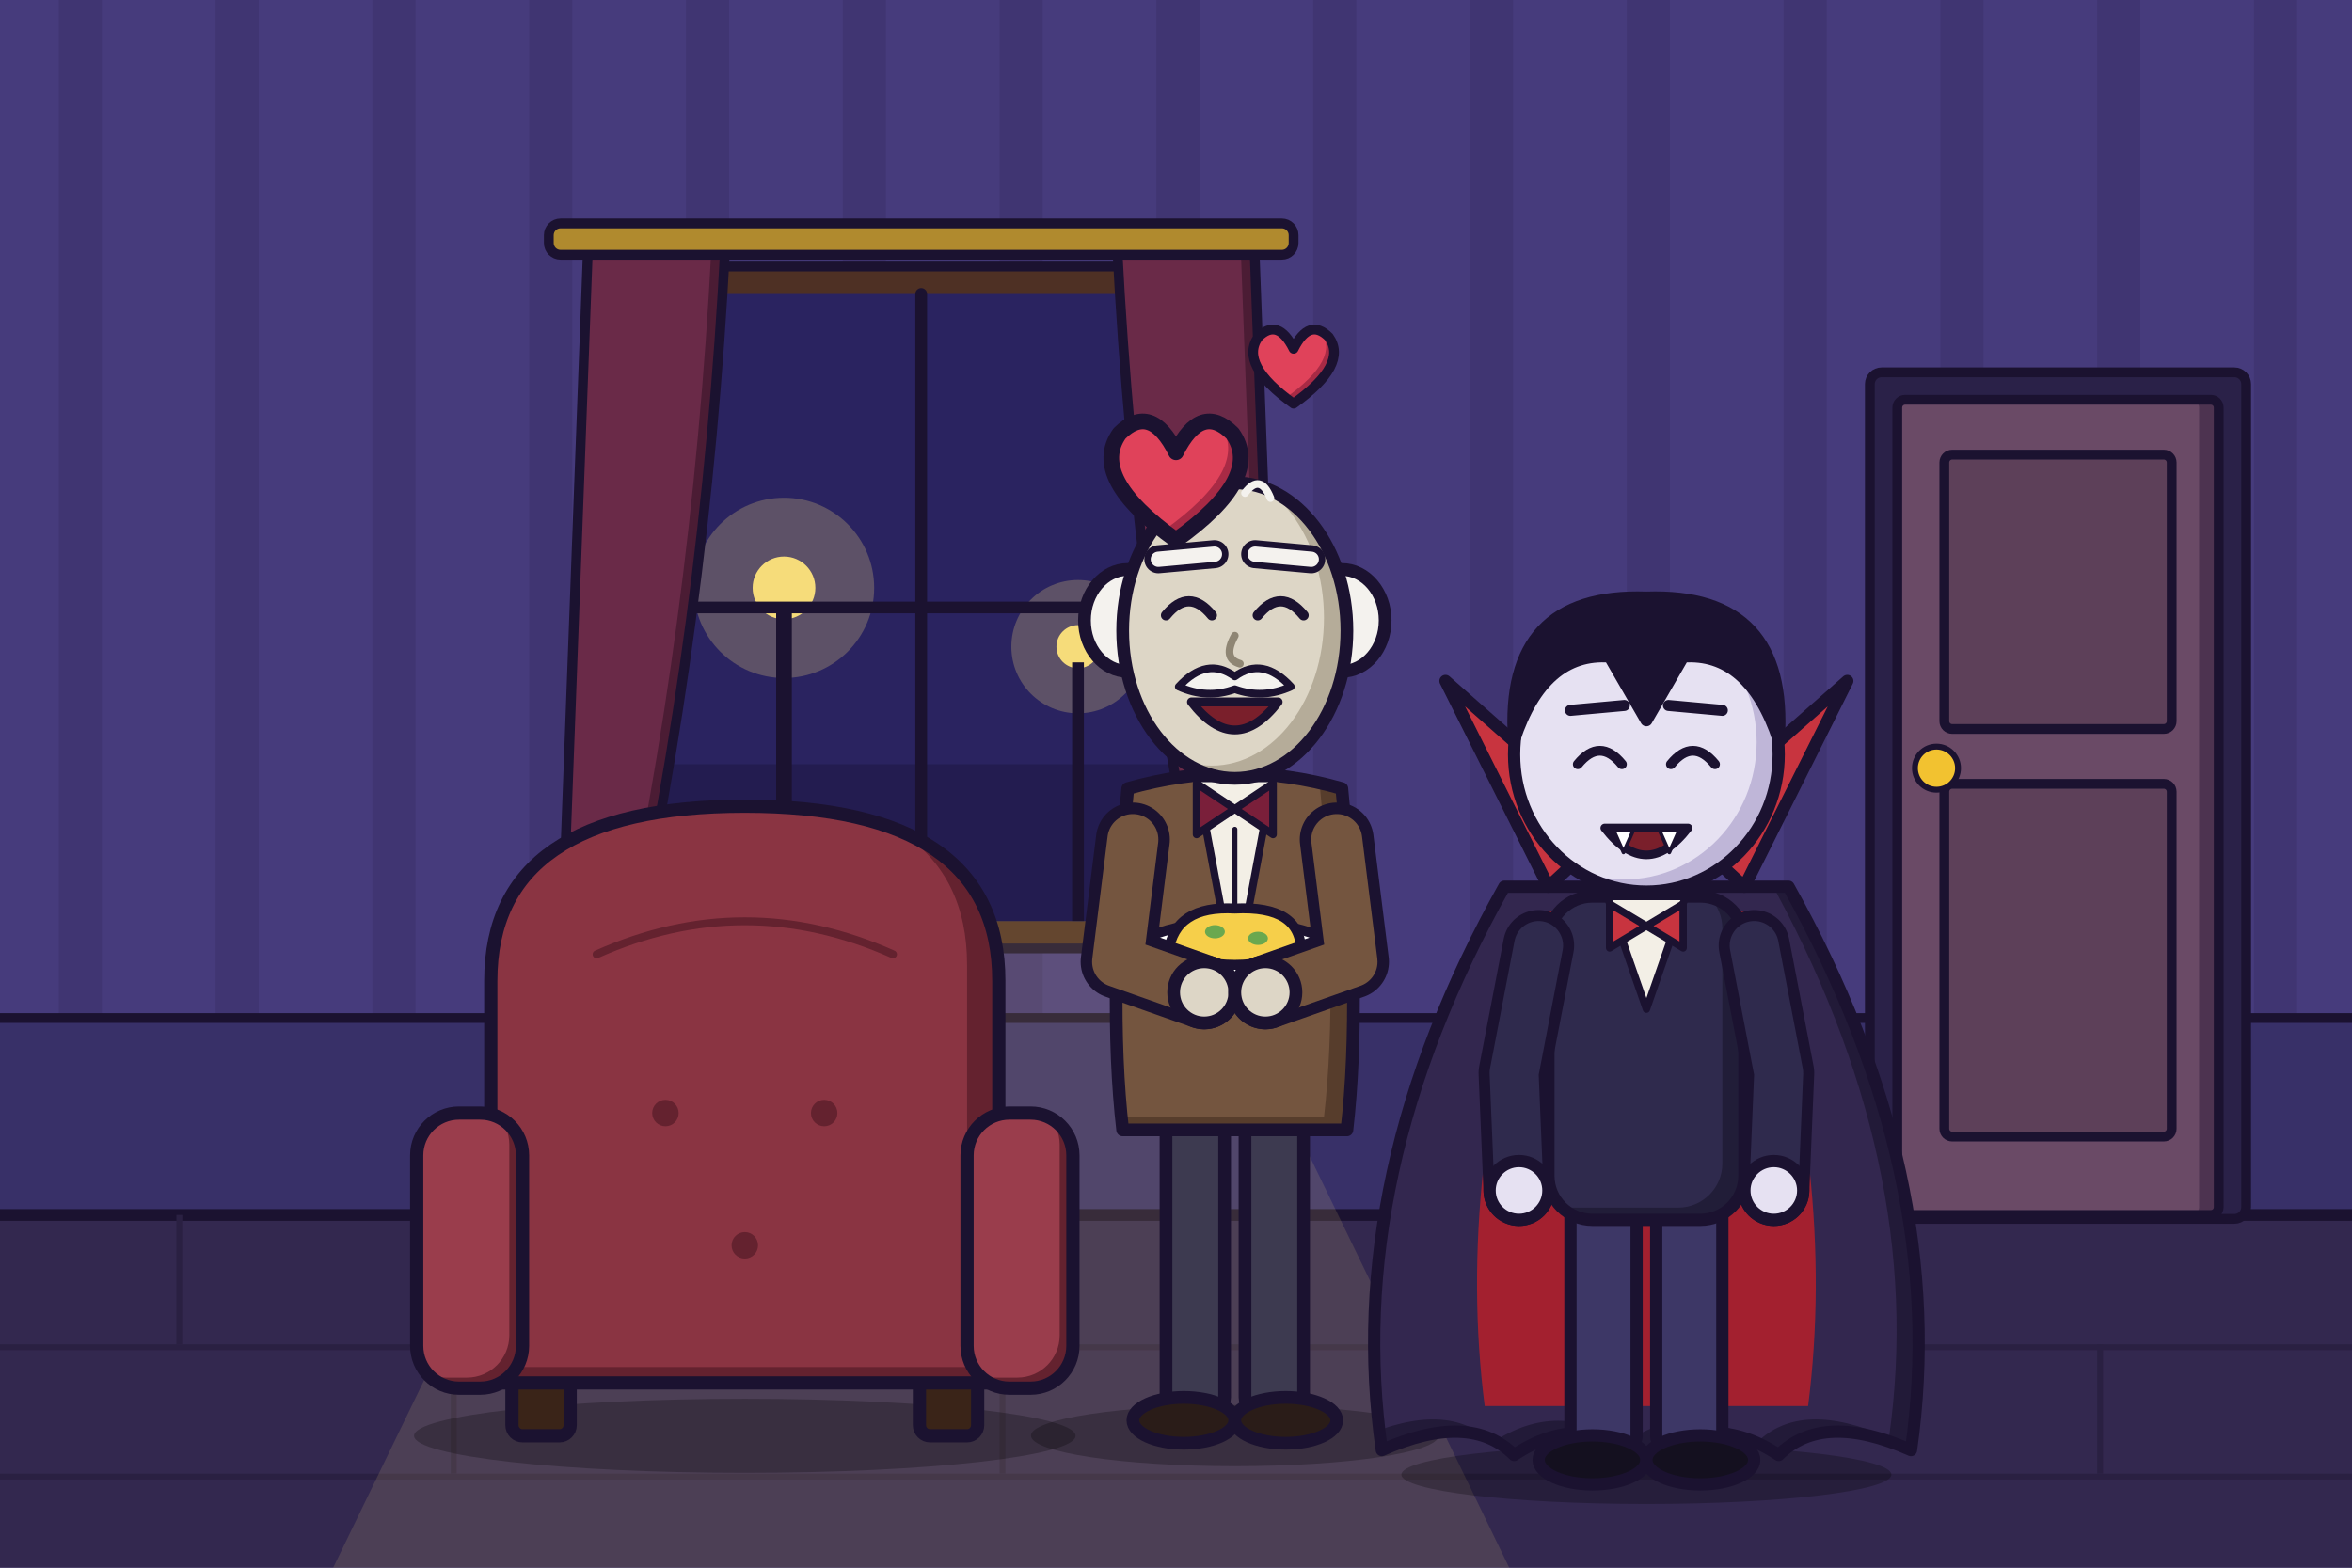
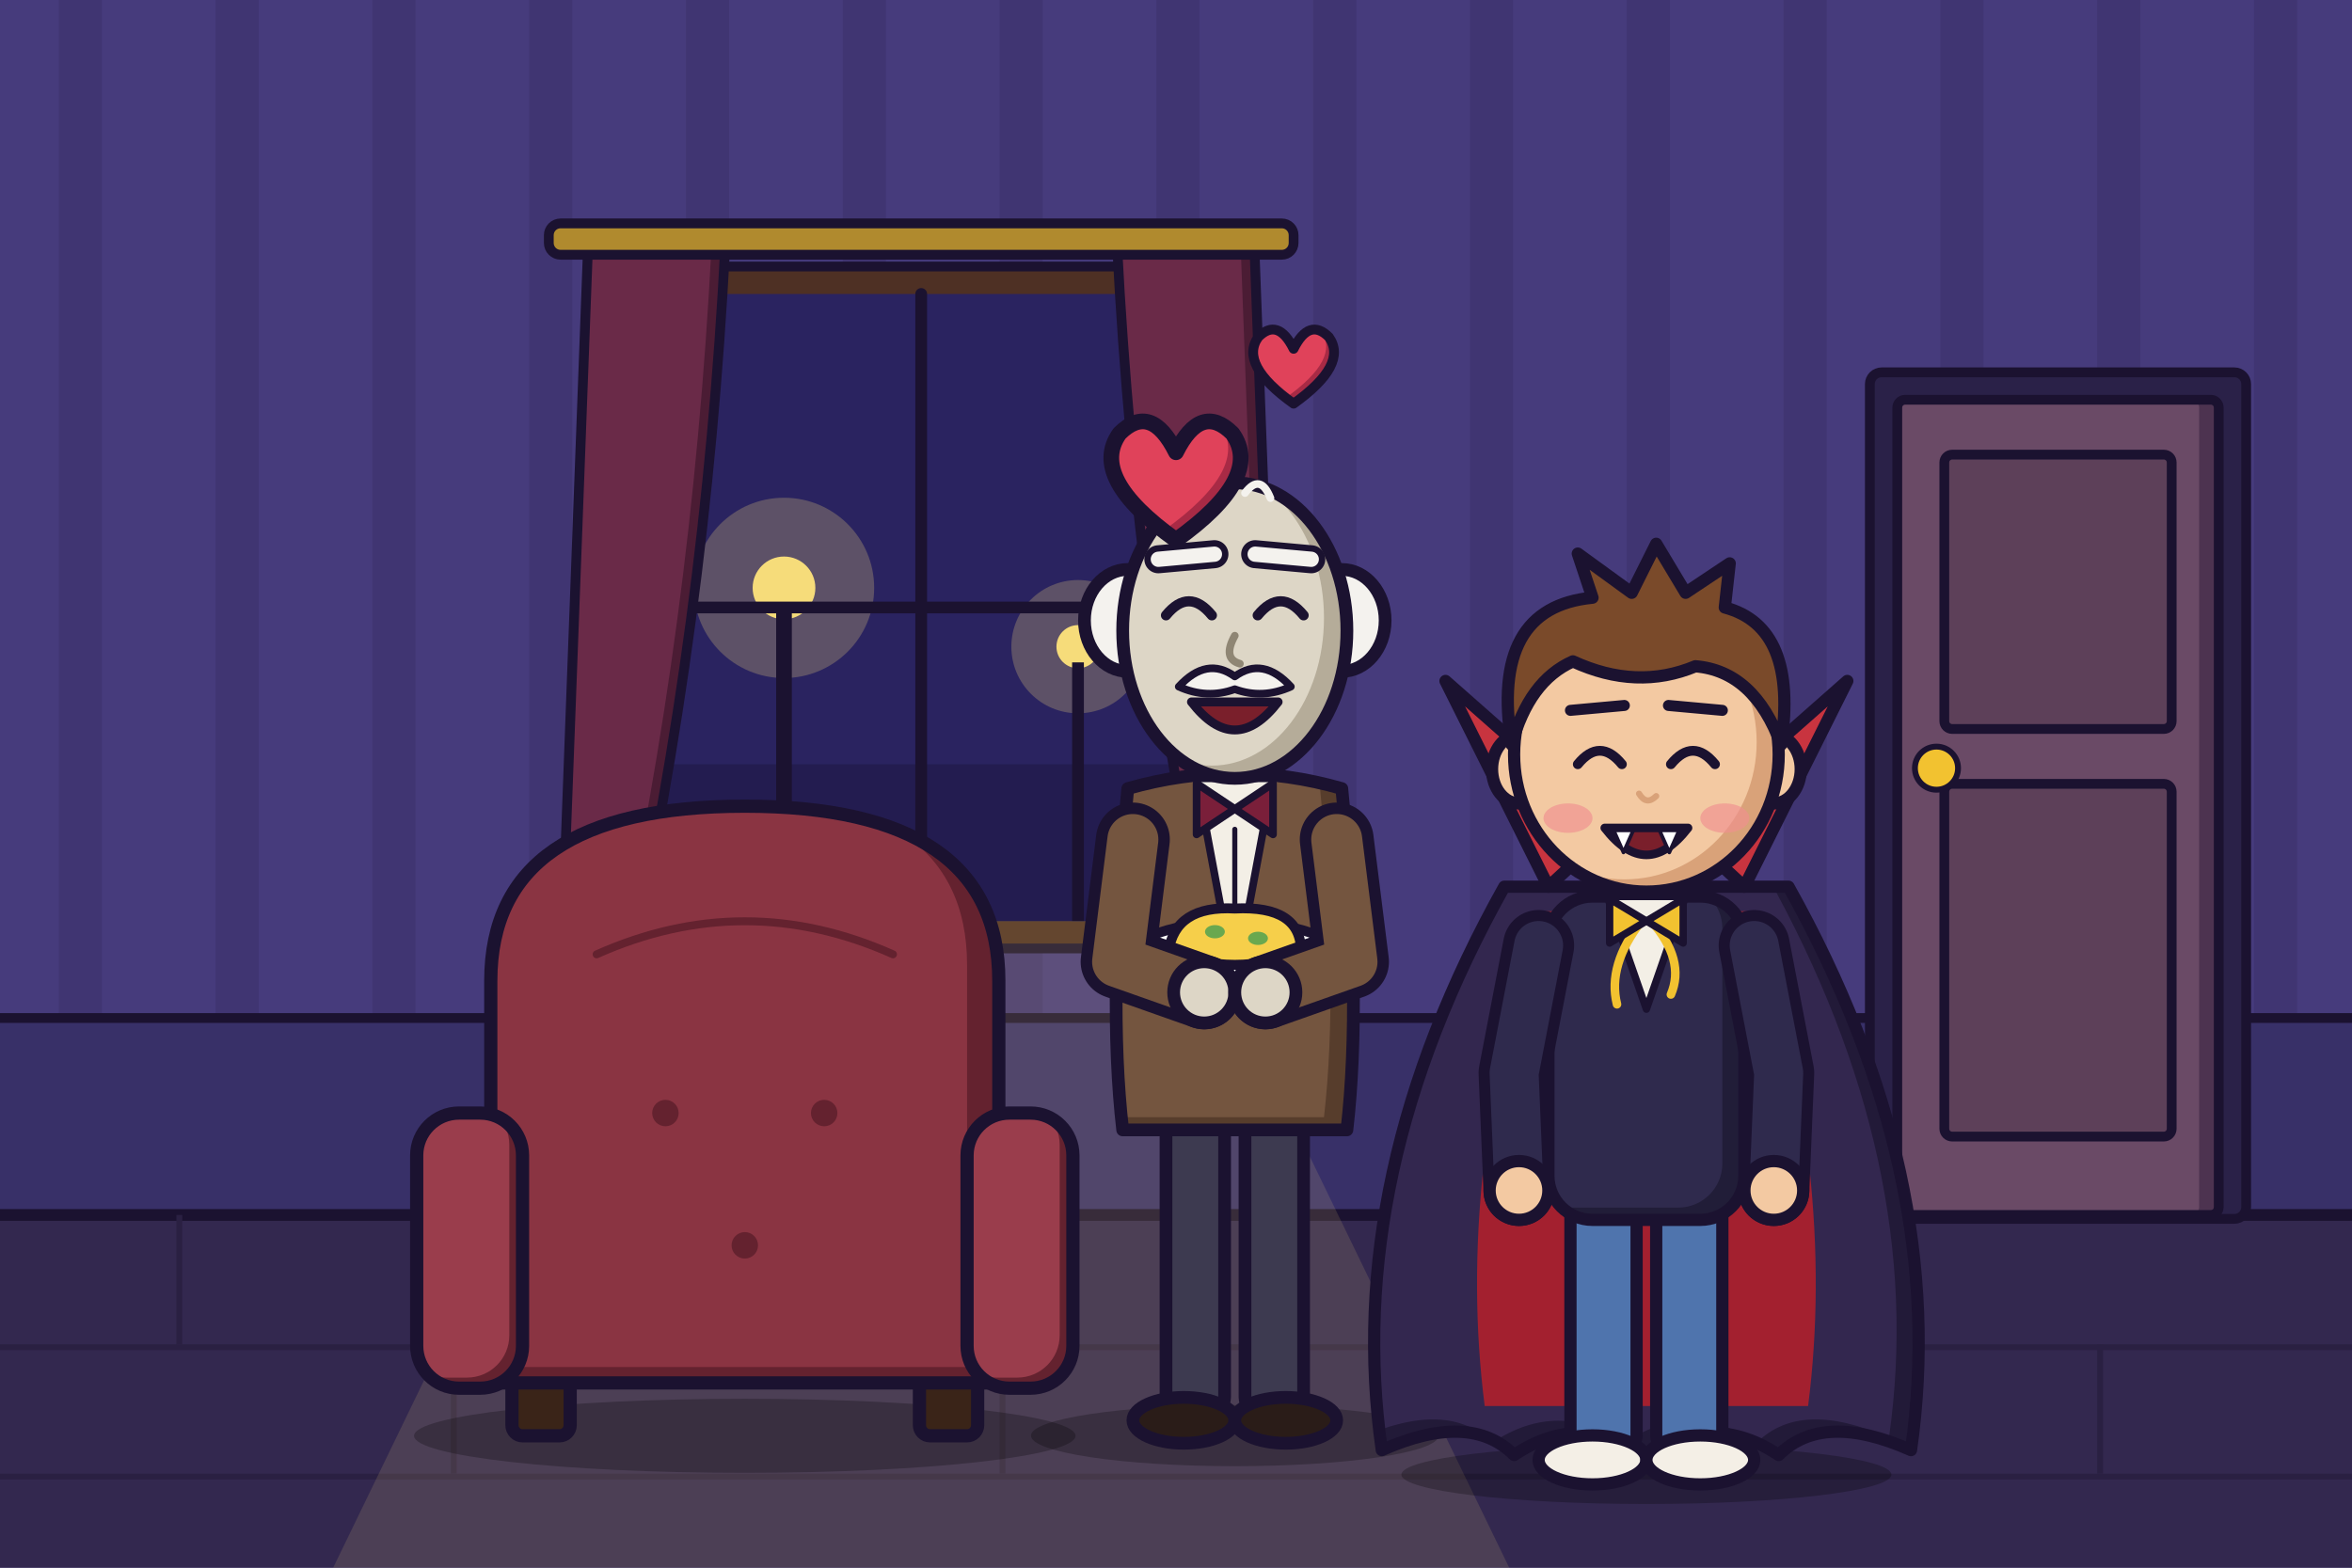
<svg xmlns="http://www.w3.org/2000/svg" viewBox="0 0 1200 800" width="1200" height="800">
  <rect width="1200" height="800" fill="#463b7c" />
  <rect x="30" y="0" width="22" height="600" fill="#403572" />
  <rect x="110" y="0" width="22" height="600" fill="#403572" />
  <rect x="190" y="0" width="22" height="600" fill="#403572" />
  <rect x="270" y="0" width="22" height="600" fill="#403572" />
  <rect x="350" y="0" width="22" height="600" fill="#403572" />
  <rect x="430" y="0" width="22" height="600" fill="#403572" />
  <rect x="510" y="0" width="22" height="600" fill="#403572" />
  <rect x="590" y="0" width="22" height="600" fill="#403572" />
  <rect x="670" y="0" width="22" height="600" fill="#403572" />
  <rect x="750" y="0" width="22" height="600" fill="#403572" />
  <rect x="830" y="0" width="22" height="600" fill="#403572" />
  <rect x="910" y="0" width="22" height="600" fill="#403572" />
  <rect x="990" y="0" width="22" height="600" fill="#403572" />
  <rect x="1070" y="0" width="22" height="600" fill="#403572" />
  <rect x="1150" y="0" width="22" height="600" fill="#403572" />
  <rect y="520" width="1200" height="100" fill="#383068" />
  <rect y="517" width="1200" height="5" fill="#1b1230" />
  <rect y="620" width="1200" height="180" fill="#33284f" />
  <rect y="617" width="1200" height="6" fill="#1b1230" />
  <rect y="686" width="1200" height="3" fill="#2a2042" />
  <rect x="90" y="620" width="3" height="66" fill="#2a2042" />
  <rect x="370" y="620" width="3" height="66" fill="#2a2042" />
  <rect x="650" y="620" width="3" height="66" fill="#2a2042" />
  <rect x="930" y="620" width="3" height="66" fill="#2a2042" />
  <rect y="752" width="1200" height="3" fill="#2a2042" />
  <rect x="230" y="686" width="3" height="66" fill="#2a2042" />
  <rect x="510" y="686" width="3" height="66" fill="#2a2042" />
  <rect x="790" y="686" width="3" height="66" fill="#2a2042" />
  <rect x="1070" y="686" width="3" height="66" fill="#2a2042" />
  <rect x="316" y="136" width="308" height="348" rx="6" fill="#4e3024" stroke="#1b1230" stroke-width="5" stroke-linejoin="round" stroke-linecap="round" />
  <clipPath id="c0">
    <rect x="330" y="150" width="280" height="320" rx="0" />
  </clipPath>
  <g clip-path="url(#c0)">
    <rect x="330" y="150" width="280" height="320" fill="#2a2360" />
    <rect x="330" y="390" width="280" height="80" fill="#231c50" />
    <circle cx="400" cy="300" r="46" fill="#f6dc7a" opacity=".25" />
    <circle cx="400" cy="300" r="16" fill="#f6dc7a" />
    <rect x="396" y="310" width="8" height="160" fill="#1b1230" />
    <circle cx="550" cy="330" r="34" fill="#f6dc7a" opacity=".25" />
    <circle cx="550" cy="330" r="11" fill="#f6dc7a" />
    <rect x="547" y="338" width="6" height="140" fill="#1b1230" />
  </g>
  <path d="M470 150 V470 M330 310 H610" fill="none" stroke="#1b1230" stroke-width="6" stroke-linecap="round" stroke-linejoin="round" />
  <clipPath id="c1">
    <path d="M300 126 H370 Q360 320 320 500 H286Z" />
  </clipPath>
  <path d="M300 126 H370 Q360 320 320 500 H286Z" fill="#4b1c34" />
  <g clip-path="url(#c1)">
    <path d="M300 126 H370 Q360 320 320 500 H286Z" fill="#6a2a48" transform="translate(-7 0)" />
  </g>
  <path d="M300 126 H370 Q360 320 320 500 H286Z" fill="none" stroke="#1b1230" stroke-width="5" stroke-linejoin="round" stroke-linecap="round" />
  <clipPath id="c2">
    <path d="M640 126 H570 Q580 320 620 500 H654Z" />
  </clipPath>
  <path d="M640 126 H570 Q580 320 620 500 H654Z" fill="#4b1c34" />
  <g clip-path="url(#c2)">
    <path d="M640 126 H570 Q580 320 620 500 H654Z" fill="#6a2a48" transform="translate(-7 0)" />
  </g>
  <path d="M640 126 H570 Q580 320 620 500 H654Z" fill="none" stroke="#1b1230" stroke-width="5" stroke-linejoin="round" stroke-linecap="round" />
  <rect x="280" y="114" width="380" height="16" rx="6" fill="#b08a2e" stroke="#1b1230" stroke-width="5" stroke-linejoin="round" stroke-linecap="round" />
  <path d="M330 470 L610 470 L770 800 L170 800Z" fill="#f6dc7a" opacity=".13" />
  <rect x="954" y="190" width="192" height="432" rx="6" fill="#2a2148" stroke="#1b1230" stroke-width="5" stroke-linejoin="round" stroke-linecap="round" />
  <clipPath id="c3">
    <rect x="968" y="204" width="164" height="416" rx="4" />
  </clipPath>
  <rect x="968" y="204" width="164" height="416" rx="4" fill="#4d3350" />
  <g clip-path="url(#c3)">
    <rect x="968" y="204" width="164" height="416" rx="4" fill="#6a4a66" transform="translate(-10 0)" />
  </g>
  <rect x="968" y="204" width="164" height="416" rx="4" fill="none" stroke="#1b1230" stroke-width="5" stroke-linejoin="round" stroke-linecap="round" />
  <rect x="992" y="232" width="116" height="140" rx="4" fill="#5d4059" stroke="#1b1230" stroke-width="5" stroke-linejoin="round" stroke-linecap="round" />
  <rect x="992" y="400" width="116" height="180" rx="4" fill="#5d4059" stroke="#1b1230" stroke-width="5" stroke-linejoin="round" stroke-linecap="round" />
  <circle cx="988" cy="392" r="11" fill="#f2c230" stroke="#1b1230" stroke-width="3" stroke-linejoin="round" stroke-linecap="round" />
  <g transform="translate(380 730) scale(1.35)">
    <ellipse cx="0" cy="2" rx="125" ry="14" fill="#000" opacity=".25" />
    <rect x="-88" y="-20" width="22" height="22" rx="4" fill="#3a2418" stroke="#1b1230" stroke-width="5" stroke-linejoin="round" stroke-linecap="round" />
    <rect x="66" y="-20" width="22" height="22" rx="4" fill="#3a2418" stroke="#1b1230" stroke-width="5" stroke-linejoin="round" stroke-linecap="round" />
    <clipPath id="c4">
      <path d="M-96 -18 L-96 -170 Q-96 -236 0 -236 Q96 -236 96 -170 L96 -18 Z" />
    </clipPath>
    <path d="M-96 -18 L-96 -170 Q-96 -236 0 -236 Q96 -236 96 -170 L96 -18 Z" fill="#64222f" />
    <g clip-path="url(#c4)">
      <path d="M-96 -18 L-96 -170 Q-96 -236 0 -236 Q96 -236 96 -170 L96 -18 Z" fill="#8a3442" transform="translate(-12 -6)" />
    </g>
    <path d="M-96 -18 L-96 -170 Q-96 -236 0 -236 Q96 -236 96 -170 L96 -18 Z" fill="none" stroke="#1b1230" stroke-width="5" stroke-linejoin="round" stroke-linecap="round" />
    <path d="M-56 -180 Q0 -205 56 -180" fill="none" stroke="#64222f" stroke-width="3" stroke-linecap="round" stroke-linejoin="round" />
    <circle cx="-30" cy="-120" r="5" fill="#64222f" />
    <circle cx="30" cy="-120" r="5" fill="#64222f" />
    <circle cx="0" cy="-70" r="5" fill="#64222f" />
    <clipPath id="c5">
      <rect x="-124" y="-120" width="40" height="104" rx="16" />
    </clipPath>
    <rect x="-124" y="-120" width="40" height="104" rx="16" fill="#64222f" />
    <g clip-path="url(#c5)">
      <rect x="-124" y="-120" width="40" height="104" rx="16" fill="#9a3d4c" transform="translate(-5 -4)" />
    </g>
    <rect x="-124" y="-120" width="40" height="104" rx="16" fill="none" stroke="#1b1230" stroke-width="5" stroke-linejoin="round" stroke-linecap="round" />
    <clipPath id="c6">
      <rect x="84" y="-120" width="40" height="104" rx="16" />
    </clipPath>
    <rect x="84" y="-120" width="40" height="104" rx="16" fill="#64222f" />
    <g clip-path="url(#c6)">
      <rect x="84" y="-120" width="40" height="104" rx="16" fill="#9a3d4c" transform="translate(-5 -4)" />
    </g>
    <rect x="84" y="-120" width="40" height="104" rx="16" fill="none" stroke="#1b1230" stroke-width="5" stroke-linejoin="round" stroke-linecap="round" />
  </g>
  <g transform="translate(630 730) scale(1.3)">
    <ellipse cx="0" cy="2" rx="80" ry="12" fill="#000" opacity=".25" />
    <rect x="-27" y="-132" width="23" height="124" rx="5" fill="#3d3a50" stroke="#1b1230" stroke-width="5" stroke-linejoin="round" stroke-linecap="round" />
    <rect x="4" y="-132" width="23" height="124" rx="5" fill="#3d3a50" stroke="#1b1230" stroke-width="5" stroke-linejoin="round" stroke-linecap="round" />
    <ellipse cx="-20" cy="-4" rx="20" ry="9" fill="#2a1c18" stroke="#1b1230" stroke-width="5" stroke-linejoin="round" stroke-linecap="round" />
    <ellipse cx="20" cy="-4" rx="20" ry="9" fill="#2a1c18" stroke="#1b1230" stroke-width="5" stroke-linejoin="round" stroke-linecap="round" />
    <g transform="translate(0 0)">
      <clipPath id="c7">
        <path d="M-42 -252 Q-50 -170 -44 -118 L44 -118 Q50 -170 42 -252 Q0 -264 -42 -252Z" />
      </clipPath>
      <path d="M-42 -252 Q-50 -170 -44 -118 L44 -118 Q50 -170 42 -252 Q0 -264 -42 -252Z" fill="#573d2c" />
      <g clip-path="url(#c7)">
        <path d="M-42 -252 Q-50 -170 -44 -118 L44 -118 Q50 -170 42 -252 Q0 -264 -42 -252Z" fill="#74553f" transform="translate(-9 -5)" />
      </g>
      <path d="M-42 -252 Q-50 -170 -44 -118 L44 -118 Q50 -170 42 -252 Q0 -264 -42 -252Z" fill="none" stroke="#1b1230" stroke-width="5" stroke-linejoin="round" stroke-linecap="round" />
      <path d="M-15 -256 L0 -176 L15 -256 Z" fill="#f3efe6" stroke="#1b1230" stroke-width="3" stroke-linejoin="round" stroke-linecap="round" />
      <path d="M0 -236 V-180" fill="none" stroke="#1b1230" stroke-width="2" stroke-linecap="round" stroke-linejoin="round" />
      <path d="M0 -244 L-15 -254 L-15 -234 Z" fill="#7a1f3a" stroke="#1b1230" stroke-width="3" stroke-linejoin="round" stroke-linecap="round" />
      <path d="M0 -244 L15 -254 L15 -234 Z" fill="#7a1f3a" stroke="#1b1230" stroke-width="3" stroke-linejoin="round" stroke-linecap="round" />
+     </g>
+     <g transform="translate(0 0)">
      <g transform="translate(0 -188) rotate(0) scale(1.3)">
        <ellipse cx="0" cy="2" rx="32" ry="11" fill="#ffffff" stroke="#1b1230" stroke-width="3" stroke-linejoin="round" stroke-linecap="round" />
        <path d="M-20 0 Q-18 -14 0 -13 Q20 -14 20 0 Q0 8 -20 0Z" fill="#f6cf4a" stroke="#1b1230" stroke-width="3" stroke-linejoin="round" stroke-linecap="round" />
        <ellipse cx="-6" cy="-6" rx="3" ry="2" fill="#6aa84f" />
        <ellipse cx="7" cy="-4" rx="3" ry="2" fill="#6aa84f" />
      </g>
      <g transform="translate(0 -314)">
        <ellipse cx="-42" cy="-4" rx="17" ry="20" fill="#f4f2ee" stroke="#1b1230" stroke-width="5" stroke-linejoin="round" stroke-linecap="round" />
        <ellipse cx="42" cy="-4" rx="17" ry="20" fill="#f4f2ee" stroke="#1b1230" stroke-width="5" stroke-linejoin="round" stroke-linecap="round" />
        <clipPath id="c8">
          <ellipse cx="0" cy="0" rx="44" ry="58" />
        </clipPath>
        <ellipse cx="0" cy="0" rx="44" ry="58" fill="#b5ac99" />
        <g clip-path="url(#c8)">
          <ellipse cx="0" cy="0" rx="44" ry="58" fill="#ddd6c6" transform="translate(-9 -5)" />
        </g>
        <ellipse cx="0" cy="0" rx="44" ry="58" fill="none" stroke="#1b1230" stroke-width="5" stroke-linejoin="round" stroke-linecap="round" />
        <path d="M-12 -52 q4 -10 10 -2 M4 -54 q6 -8 10 2" fill="none" stroke="#f4f2ee" stroke-width="3" stroke-linecap="round" stroke-linejoin="round" />
        <path d="M-27 -6 q9 -11 18 0" fill="none" stroke="#1b1230" stroke-width="4" stroke-linecap="round" stroke-linejoin="round" />
        <path d="M9 -6 q9 -11 18 0" fill="none" stroke="#1b1230" stroke-width="4" stroke-linecap="round" stroke-linejoin="round" />
        <path d="M-30 -28 L-8 -30" fill="none" stroke="#1b1230" stroke-width="11" stroke-linecap="round" stroke-linejoin="round" />
        <path d="M-30 -28 L-8 -30" fill="none" stroke="#f4f2ee" stroke-width="6" stroke-linecap="round" stroke-linejoin="round" />
        <path d="M30 -28 L8 -30" fill="none" stroke="#1b1230" stroke-width="11" stroke-linecap="round" stroke-linejoin="round" />
        <path d="M30 -28 L8 -30" fill="none" stroke="#f4f2ee" stroke-width="6" stroke-linecap="round" stroke-linejoin="round" />
        <path d="M-17 28 Q0 50 17 28 Z" fill="#7a1f2b" stroke="#1b1230" stroke-width="3.5" stroke-linejoin="round" />
        <path d="M0 2 q-5 9 2 11" fill="none" stroke="#8f8674" stroke-width="3" stroke-linecap="round" stroke-linejoin="round" />
        <path d="M-22 22 Q-11 10 0 18 Q11 10 22 22 Q11 27 0 23 Q-11 27 -22 22Z" fill="#f4f2ee" stroke="#1b1230" stroke-width="3" stroke-linejoin="round" stroke-linecap="round" />
      </g>
      <polyline points="-40,-232 -46,-184 -12,-172" fill="none" stroke-linecap="round" stroke-linejoin="round" stroke="#1b1230" stroke-width="29" />
      <polyline points="-40,-232 -46,-184 -12,-172" fill="none" stroke-linecap="round" stroke-linejoin="round" stroke="#74553f" stroke-width="20" />
      <circle cx="-12" cy="-172" r="12" fill="#ddd6c6" stroke="#1b1230" stroke-width="5" stroke-linejoin="round" stroke-linecap="round" />
      <polyline points="40,-232 46,-184 12,-172" fill="none" stroke-linecap="round" stroke-linejoin="round" stroke="#1b1230" stroke-width="29" />
      <polyline points="40,-232 46,-184 12,-172" fill="none" stroke-linecap="round" stroke-linejoin="round" stroke="#74553f" stroke-width="20" />
      <circle cx="12" cy="-172" r="12" fill="#ddd6c6" stroke="#1b1230" stroke-width="5" stroke-linejoin="round" stroke-linecap="round" />
    </g>
  </g>
  <g transform="translate(600 250) rotate(0) scale(1.6)">
    <clipPath id="c9">
      <path d="M0 16 Q-28 -4 -18 -18 Q-8 -28 0 -12 Q8 -28 18 -18 Q28 -4 0 16Z" />
    </clipPath>
    <path d="M0 16 Q-28 -4 -18 -18 Q-8 -28 0 -12 Q8 -28 18 -18 Q28 -4 0 16Z" fill="#a82a45" />
    <g clip-path="url(#c9)">
      <path d="M0 16 Q-28 -4 -18 -18 Q-8 -28 0 -12 Q8 -28 18 -18 Q28 -4 0 16Z" fill="#e0425a" transform="translate(-4 -3)" />
    </g>
    <path d="M0 16 Q-28 -4 -18 -18 Q-8 -28 0 -12 Q8 -28 18 -18 Q28 -4 0 16Z" fill="none" stroke="#1b1230" stroke-width="5" stroke-linejoin="round" stroke-linecap="round" />
  </g>
  <g transform="translate(660 190) rotate(0) scale(1)">
    <clipPath id="c10">
      <path d="M0 16 Q-28 -4 -18 -18 Q-8 -28 0 -12 Q8 -28 18 -18 Q28 -4 0 16Z" />
    </clipPath>
    <path d="M0 16 Q-28 -4 -18 -18 Q-8 -28 0 -12 Q8 -28 18 -18 Q28 -4 0 16Z" fill="#a82a45" />
    <g clip-path="url(#c10)">
      <path d="M0 16 Q-28 -4 -18 -18 Q-8 -28 0 -12 Q8 -28 18 -18 Q28 -4 0 16Z" fill="#e0425a" transform="translate(-4 -3)" />
    </g>
    <path d="M0 16 Q-28 -4 -18 -18 Q-8 -28 0 -12 Q8 -28 18 -18 Q28 -4 0 16Z" fill="none" stroke="#1b1230" stroke-width="5" stroke-linejoin="round" stroke-linecap="round" />
  </g>
  <g transform="translate(840 750) scale(1.25)">
    <ellipse cx="0" cy="2" rx="100" ry="12" fill="#000" opacity=".25" />
-     <g transform="translate(0 0) scale(1 1)">
-       <clipPath id="c11">
-         <path d="M-58 -238 Q-124 -120 -108 -8 Q-72 -24 -54 -6 Q-27 -24 0 -6 Q27 -24 54 -6 Q72 -24 108 -8 Q124 -120 58 -238 Z" />
-       </clipPath>
-       <path d="M-58 -238 Q-124 -120 -108 -8 Q-72 -24 -54 -6 Q-27 -24 0 -6 Q27 -24 54 -6 Q72 -24 108 -8 Q124 -120 58 -238 Z" fill="#221a38" />
-       <g clip-path="url(#c11)">
-         <path d="M-58 -238 Q-124 -120 -108 -8 Q-72 -24 -54 -6 Q-27 -24 0 -6 Q27 -24 54 -6 Q72 -24 108 -8 Q124 -120 58 -238 Z" fill="#33274f" transform="translate(-9 -5)" />
-       </g>
-       <path d="M-58 -238 Q-124 -120 -108 -8 Q-72 -24 -54 -6 Q-27 -24 0 -6 Q27 -24 54 -6 Q72 -24 108 -8 Q124 -120 58 -238 Z" fill="none" stroke="#1b1230" stroke-width="5" stroke-linejoin="round" stroke-linecap="round" />
-       <path d="M-44 -228 Q-78 -120 -66 -26 L66 -26 Q78 -120 44 -228 Z" fill="#a3202f" />
-     </g>
-     <rect x="-31" y="-112" width="27" height="104" rx="6" fill="#3d3766" stroke="#1b1230" stroke-width="5" stroke-linejoin="round" stroke-linecap="round" />
-     <rect x="4" y="-112" width="27" height="104" rx="6" fill="#3d3766" stroke="#1b1230" stroke-width="5" stroke-linejoin="round" stroke-linecap="round" />
-     <ellipse cx="-22" cy="-4" rx="22" ry="10" fill="#14101f" stroke="#1b1230" stroke-width="5" stroke-linejoin="round" stroke-linecap="round" />
-     <ellipse cx="22" cy="-4" rx="22" ry="10" fill="#14101f" stroke="#1b1230" stroke-width="5" stroke-linejoin="round" stroke-linecap="round" />
+     <clipPath id="c11">
+       <path d="M-58 -238 Q-124 -120 -108 -8 Q-72 -24 -54 -6 Q-27 -24 0 -6 Q27 -24 54 -6 Q72 -24 108 -8 Q124 -120 58 -238 Z" />
+     </clipPath>
+     <path d="M-58 -238 Q-124 -120 -108 -8 Q-72 -24 -54 -6 Q-27 -24 0 -6 Q27 -24 54 -6 Q72 -24 108 -8 Q124 -120 58 -238 Z" fill="#221a38" />
+     <g clip-path="url(#c11)">
+       <path d="M-58 -238 Q-124 -120 -108 -8 Q-72 -24 -54 -6 Q-27 -24 0 -6 Q27 -24 54 -6 Q72 -24 108 -8 Q124 -120 58 -238 Z" fill="#33274f" transform="translate(-9 -5)" />
+     </g>
+     <path d="M-58 -238 Q-124 -120 -108 -8 Q-72 -24 -54 -6 Q-27 -24 0 -6 Q27 -24 54 -6 Q72 -24 108 -8 Q124 -120 58 -238 Z" fill="none" stroke="#1b1230" stroke-width="5" stroke-linejoin="round" stroke-linecap="round" />
+     <path d="M-44 -228 Q-78 -120 -66 -26 L66 -26 Q78 -120 44 -228 Z" fill="#a3202f" />
+     <rect x="-31" y="-112" width="27" height="104" rx="6" fill="#4f74ad" stroke="#1b1230" stroke-width="5" stroke-linejoin="round" stroke-linecap="round" />
+     <rect x="4" y="-112" width="27" height="104" rx="6" fill="#4f74ad" stroke="#1b1230" stroke-width="5" stroke-linejoin="round" stroke-linecap="round" />
+     <ellipse cx="-22" cy="-4" rx="22" ry="10" fill="#f4efe6" stroke="#1b1230" stroke-width="5" stroke-linejoin="round" stroke-linecap="round" />
+     <ellipse cx="22" cy="-4" rx="22" ry="10" fill="#f4efe6" stroke="#1b1230" stroke-width="5" stroke-linejoin="round" stroke-linecap="round" />
    <g transform="translate(0 0)">
      <path d="M-40 -238 L-82 -322 L-14 -262 Z" fill="#c8343f" stroke="#1b1230" stroke-width="5" stroke-linejoin="round" stroke-linecap="round" />
      <path d="M40 -238 L82 -322 L14 -262 Z" fill="#c8343f" stroke="#1b1230" stroke-width="5" stroke-linejoin="round" stroke-linecap="round" />
      <clipPath id="c12">
        <rect x="-40" y="-234" width="80" height="132" rx="18" />
      </clipPath>
      <rect x="-40" y="-234" width="80" height="132" rx="18" fill="#211d38" />
      <g clip-path="url(#c12)">
        <rect x="-40" y="-234" width="80" height="132" rx="18" fill="#2f2a4d" transform="translate(-9 -5)" />
      </g>
      <rect x="-40" y="-234" width="80" height="132" rx="18" fill="none" stroke="#1b1230" stroke-width="5" stroke-linejoin="round" stroke-linecap="round" />
      <path d="M-16 -234 L0 -188 L16 -234 Z" fill="#f3efe6" stroke="#1b1230" stroke-width="3" stroke-linejoin="round" stroke-linecap="round" />
-       <path d="M0 -222 L-15 -231 L-15 -213 Z" fill="#c8343f" stroke="#1b1230" stroke-width="3" stroke-linejoin="round" stroke-linecap="round" />
-       <path d="M0 -222 L15 -231 L15 -213 Z" fill="#c8343f" stroke="#1b1230" stroke-width="3" stroke-linejoin="round" stroke-linecap="round" />
+       <path d="M-2 -224 Q-16 -206 -12 -190 M2 -224 Q16 -208 10 -194" fill="none" stroke="#f2c230" stroke-width="3.5" stroke-linecap="round" stroke-linejoin="round" />
+       <path d="M0 -224 L-15 -233 L-15 -215 Z" fill="#f2c230" stroke="#1b1230" stroke-width="3" stroke-linejoin="round" stroke-linecap="round" />
+       <path d="M0 -224 L15 -233 L15 -215 Z" fill="#f2c230" stroke="#1b1230" stroke-width="3" stroke-linejoin="round" stroke-linecap="round" />
+     </g>
+     <g transform="translate(0 0)">
+       <ellipse cx="-52" cy="-286" rx="11" ry="14" fill="#f3c9a2" stroke="#1b1230" stroke-width="5" stroke-linejoin="round" stroke-linecap="round" />
+       <ellipse cx="52" cy="-286" rx="11" ry="14" fill="#f3c9a2" stroke="#1b1230" stroke-width="5" stroke-linejoin="round" stroke-linecap="round" />
      <clipPath id="c13">
        <ellipse cx="0" cy="-292" rx="54" ry="56" />
      </clipPath>
-       <ellipse cx="0" cy="-292" rx="54" ry="56" fill="#bfb6d8" />
+       <ellipse cx="0" cy="-292" rx="54" ry="56" fill="#d9a279" />
      <g clip-path="url(#c13)">
-         <ellipse cx="0" cy="-292" rx="54" ry="56" fill="#e6e1f2" transform="translate(-9 -5)" />
+         <ellipse cx="0" cy="-292" rx="54" ry="56" fill="#f3c9a2" transform="translate(-9 -5)" />
      </g>
      <ellipse cx="0" cy="-292" rx="54" ry="56" fill="none" stroke="#1b1230" stroke-width="5" stroke-linejoin="round" stroke-linecap="round" />
-       <path d="M-54 -298 Q-58 -358 0 -356 Q58 -358 54 -298 Q42 -334 15 -332 L0 -306 L-15 -332 Q-42 -334 -54 -298 Z" fill="#1b1230" stroke="#1b1230" stroke-width="5" stroke-linejoin="round" stroke-linecap="round" />
+       <path d="M-55 -296 Q-64 -352 -22 -356 L-28 -374 L-6 -358 L4 -378 L16 -358 L34 -370 L32 -352 Q62 -344 55 -296 Q44 -326 20 -328 Q-4 -318 -30 -330 Q-48 -322 -55 -296 Z" fill="#7a4a2a" stroke="#1b1230" stroke-width="5" stroke-linejoin="round" stroke-linecap="round" />
+       <ellipse cx="-32" cy="-266" rx="10" ry="6" fill="#ef8f8f" opacity=".65" />
+       <ellipse cx="32" cy="-266" rx="10" ry="6" fill="#ef8f8f" opacity=".65" />
+       <path d="M-3 -276 q3 5 7 1" fill="none" stroke="#d9a279" stroke-width="2.5" stroke-linecap="round" stroke-linejoin="round" />
      <path d="M-28 -288 q9 -11 18 0" fill="none" stroke="#1b1230" stroke-width="4" stroke-linecap="round" stroke-linejoin="round" />
      <path d="M10 -288 q9 -11 18 0" fill="none" stroke="#1b1230" stroke-width="4" stroke-linecap="round" stroke-linejoin="round" />
      <path d="M-31 -310 L-9 -312" fill="none" stroke="#1b1230" stroke-width="4.5" stroke-linecap="round" stroke-linejoin="round" />
      <path d="M31 -310 L9 -312" fill="none" stroke="#1b1230" stroke-width="4.5" stroke-linecap="round" stroke-linejoin="round" />
      <path d="M-17 -262 Q0 -240 17 -262 Z" fill="#7a1f2b" stroke="#1b1230" stroke-width="3.5" stroke-linejoin="round" />
      <path d="M-13.35 -261 l4 9 l4 -9 z" fill="#fff" stroke="#1b1230" stroke-width="1.5" stroke-linejoin="round" />
      <path d="M5.35 -261 l4 9 l4 -9 z" fill="#fff" stroke="#1b1230" stroke-width="1.5" stroke-linejoin="round" />
      <polyline points="-44,-214 -54,-162 -52,-114" fill="none" stroke-linecap="round" stroke-linejoin="round" stroke="#1b1230" stroke-width="29" />
      <polyline points="-44,-214 -54,-162 -52,-114" fill="none" stroke-linecap="round" stroke-linejoin="round" stroke="#2f2a4d" stroke-width="20" />
-       <circle cx="-52" cy="-114" r="12" fill="#e6e1f2" stroke="#1b1230" stroke-width="5" stroke-linejoin="round" stroke-linecap="round" />
+       <circle cx="-52" cy="-114" r="12" fill="#f3c9a2" stroke="#1b1230" stroke-width="5" stroke-linejoin="round" stroke-linecap="round" />
      <polyline points="44,-214 54,-162 52,-114" fill="none" stroke-linecap="round" stroke-linejoin="round" stroke="#1b1230" stroke-width="29" />
      <polyline points="44,-214 54,-162 52,-114" fill="none" stroke-linecap="round" stroke-linejoin="round" stroke="#2f2a4d" stroke-width="20" />
-       <circle cx="52" cy="-114" r="12" fill="#e6e1f2" stroke="#1b1230" stroke-width="5" stroke-linejoin="round" stroke-linecap="round" />
+       <circle cx="52" cy="-114" r="12" fill="#f3c9a2" stroke="#1b1230" stroke-width="5" stroke-linejoin="round" stroke-linecap="round" />
    </g>
  </g>
</svg>
